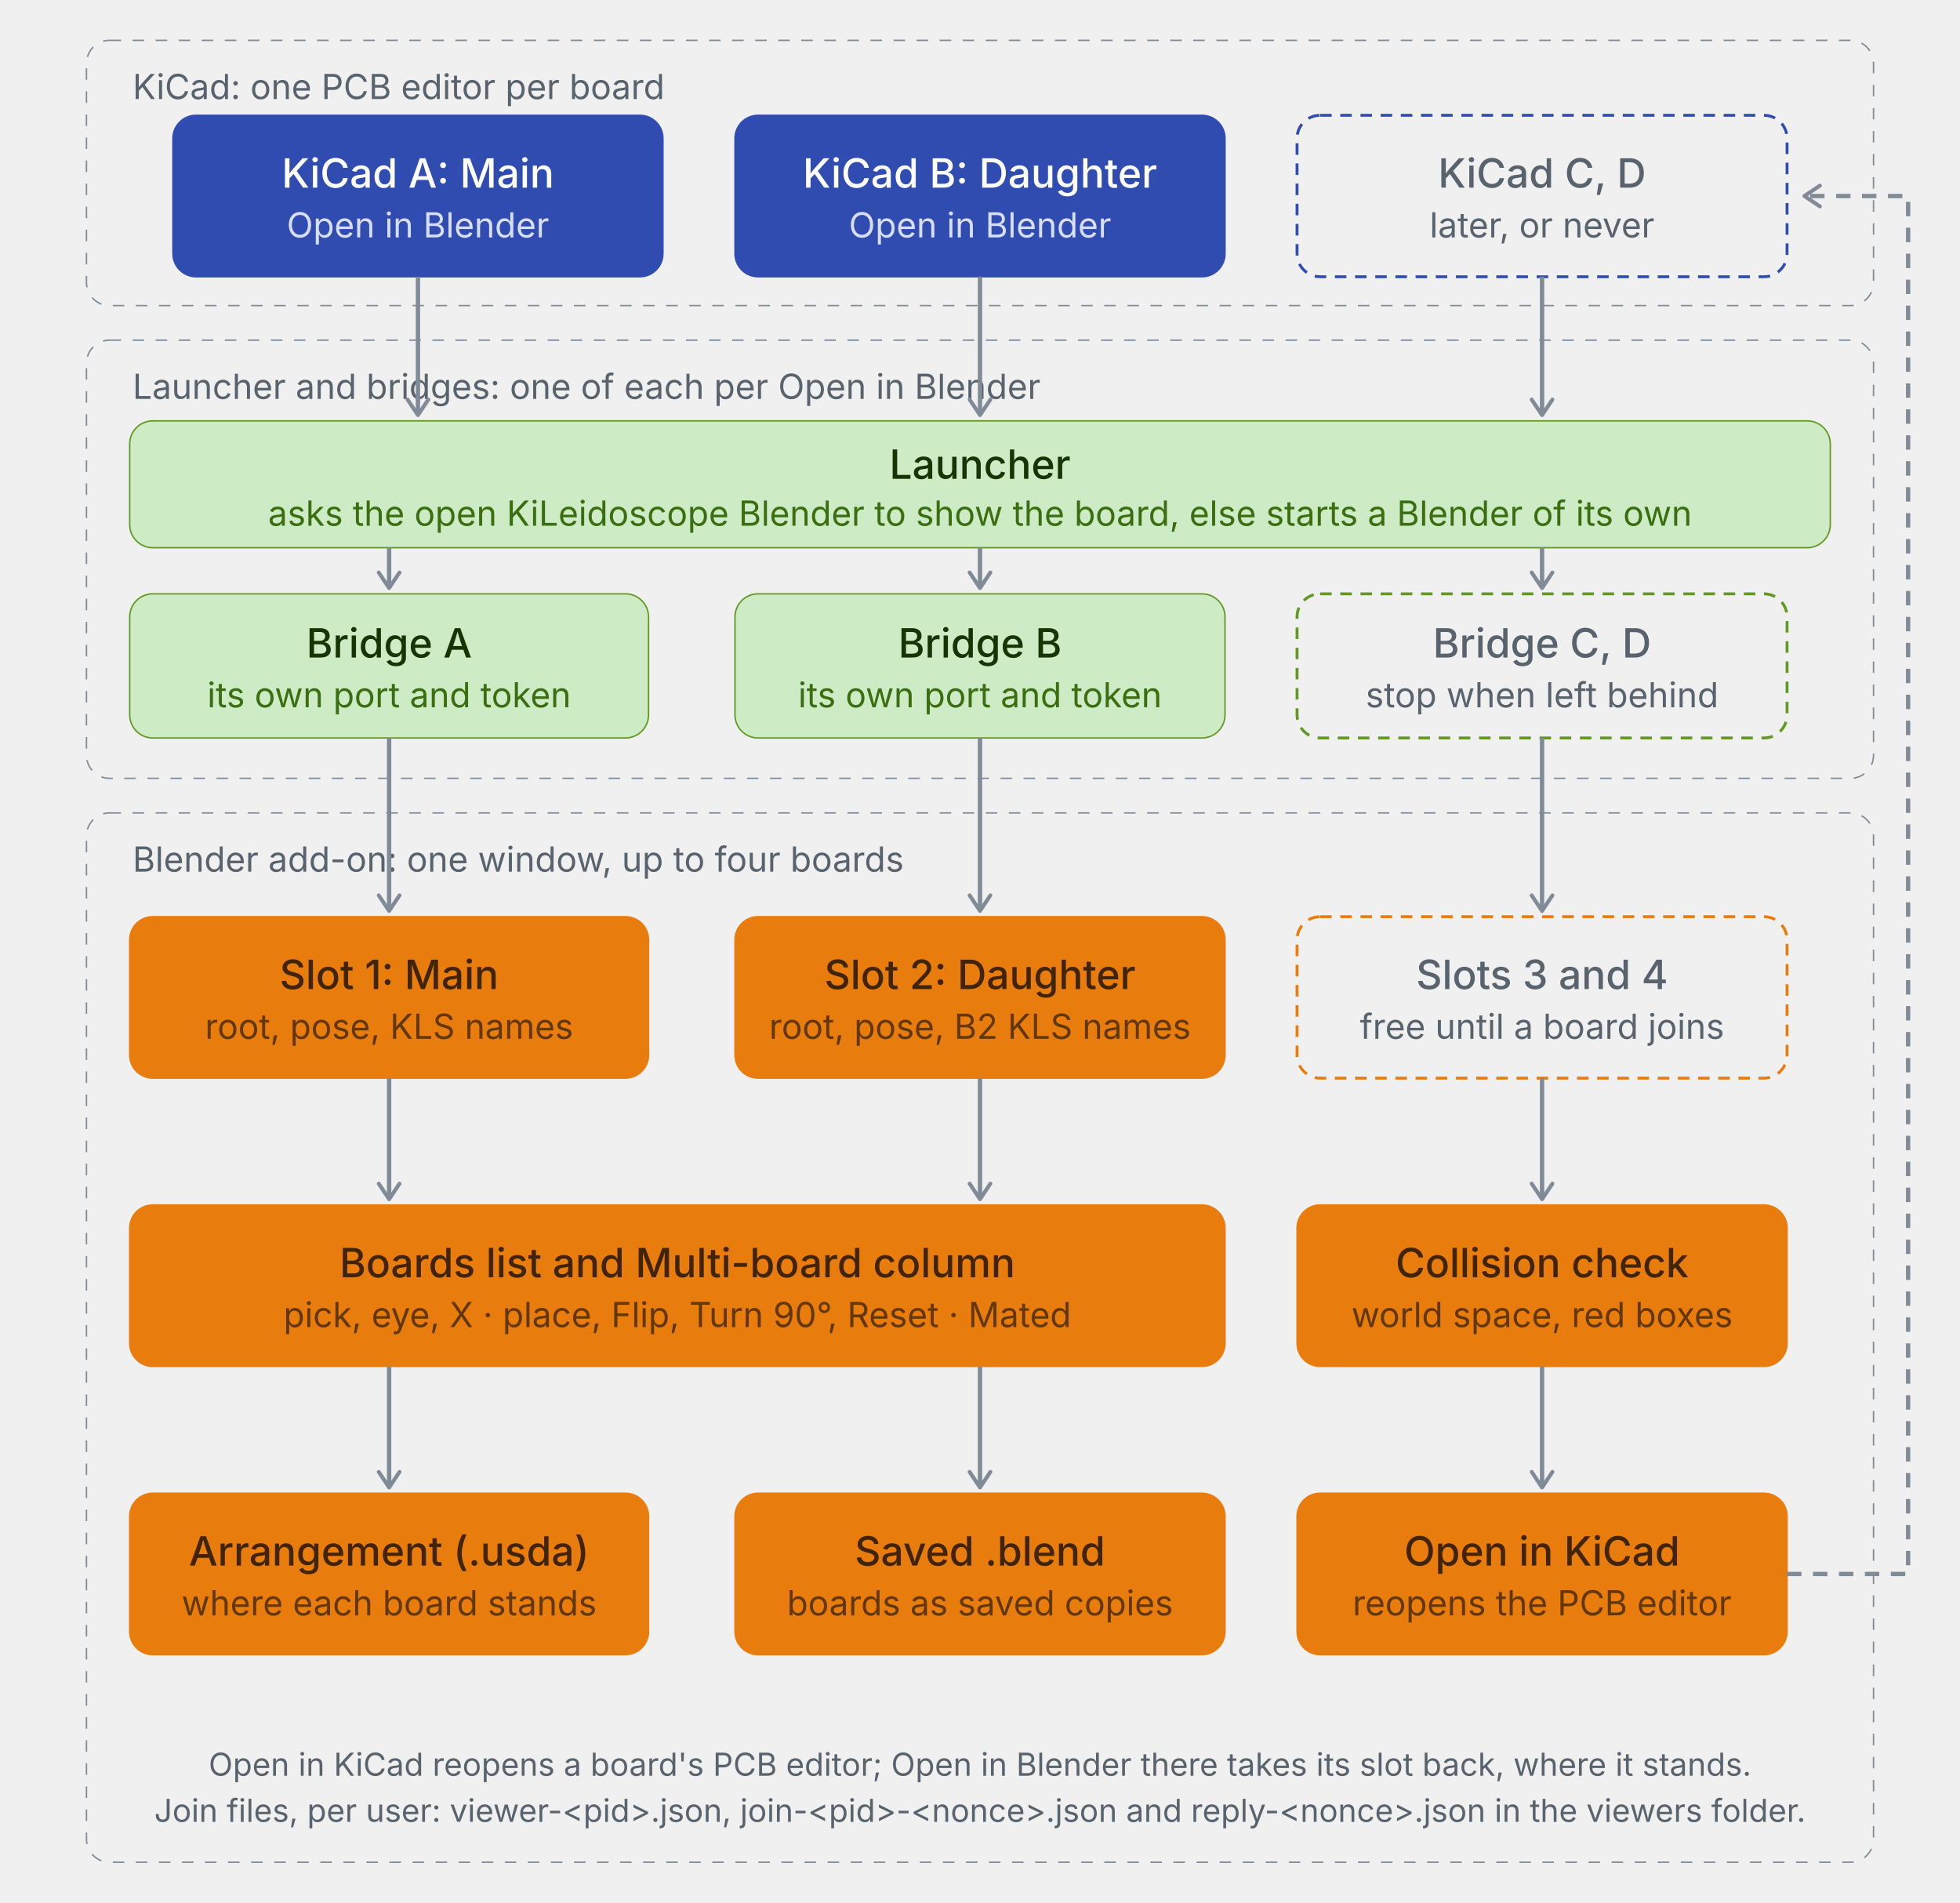
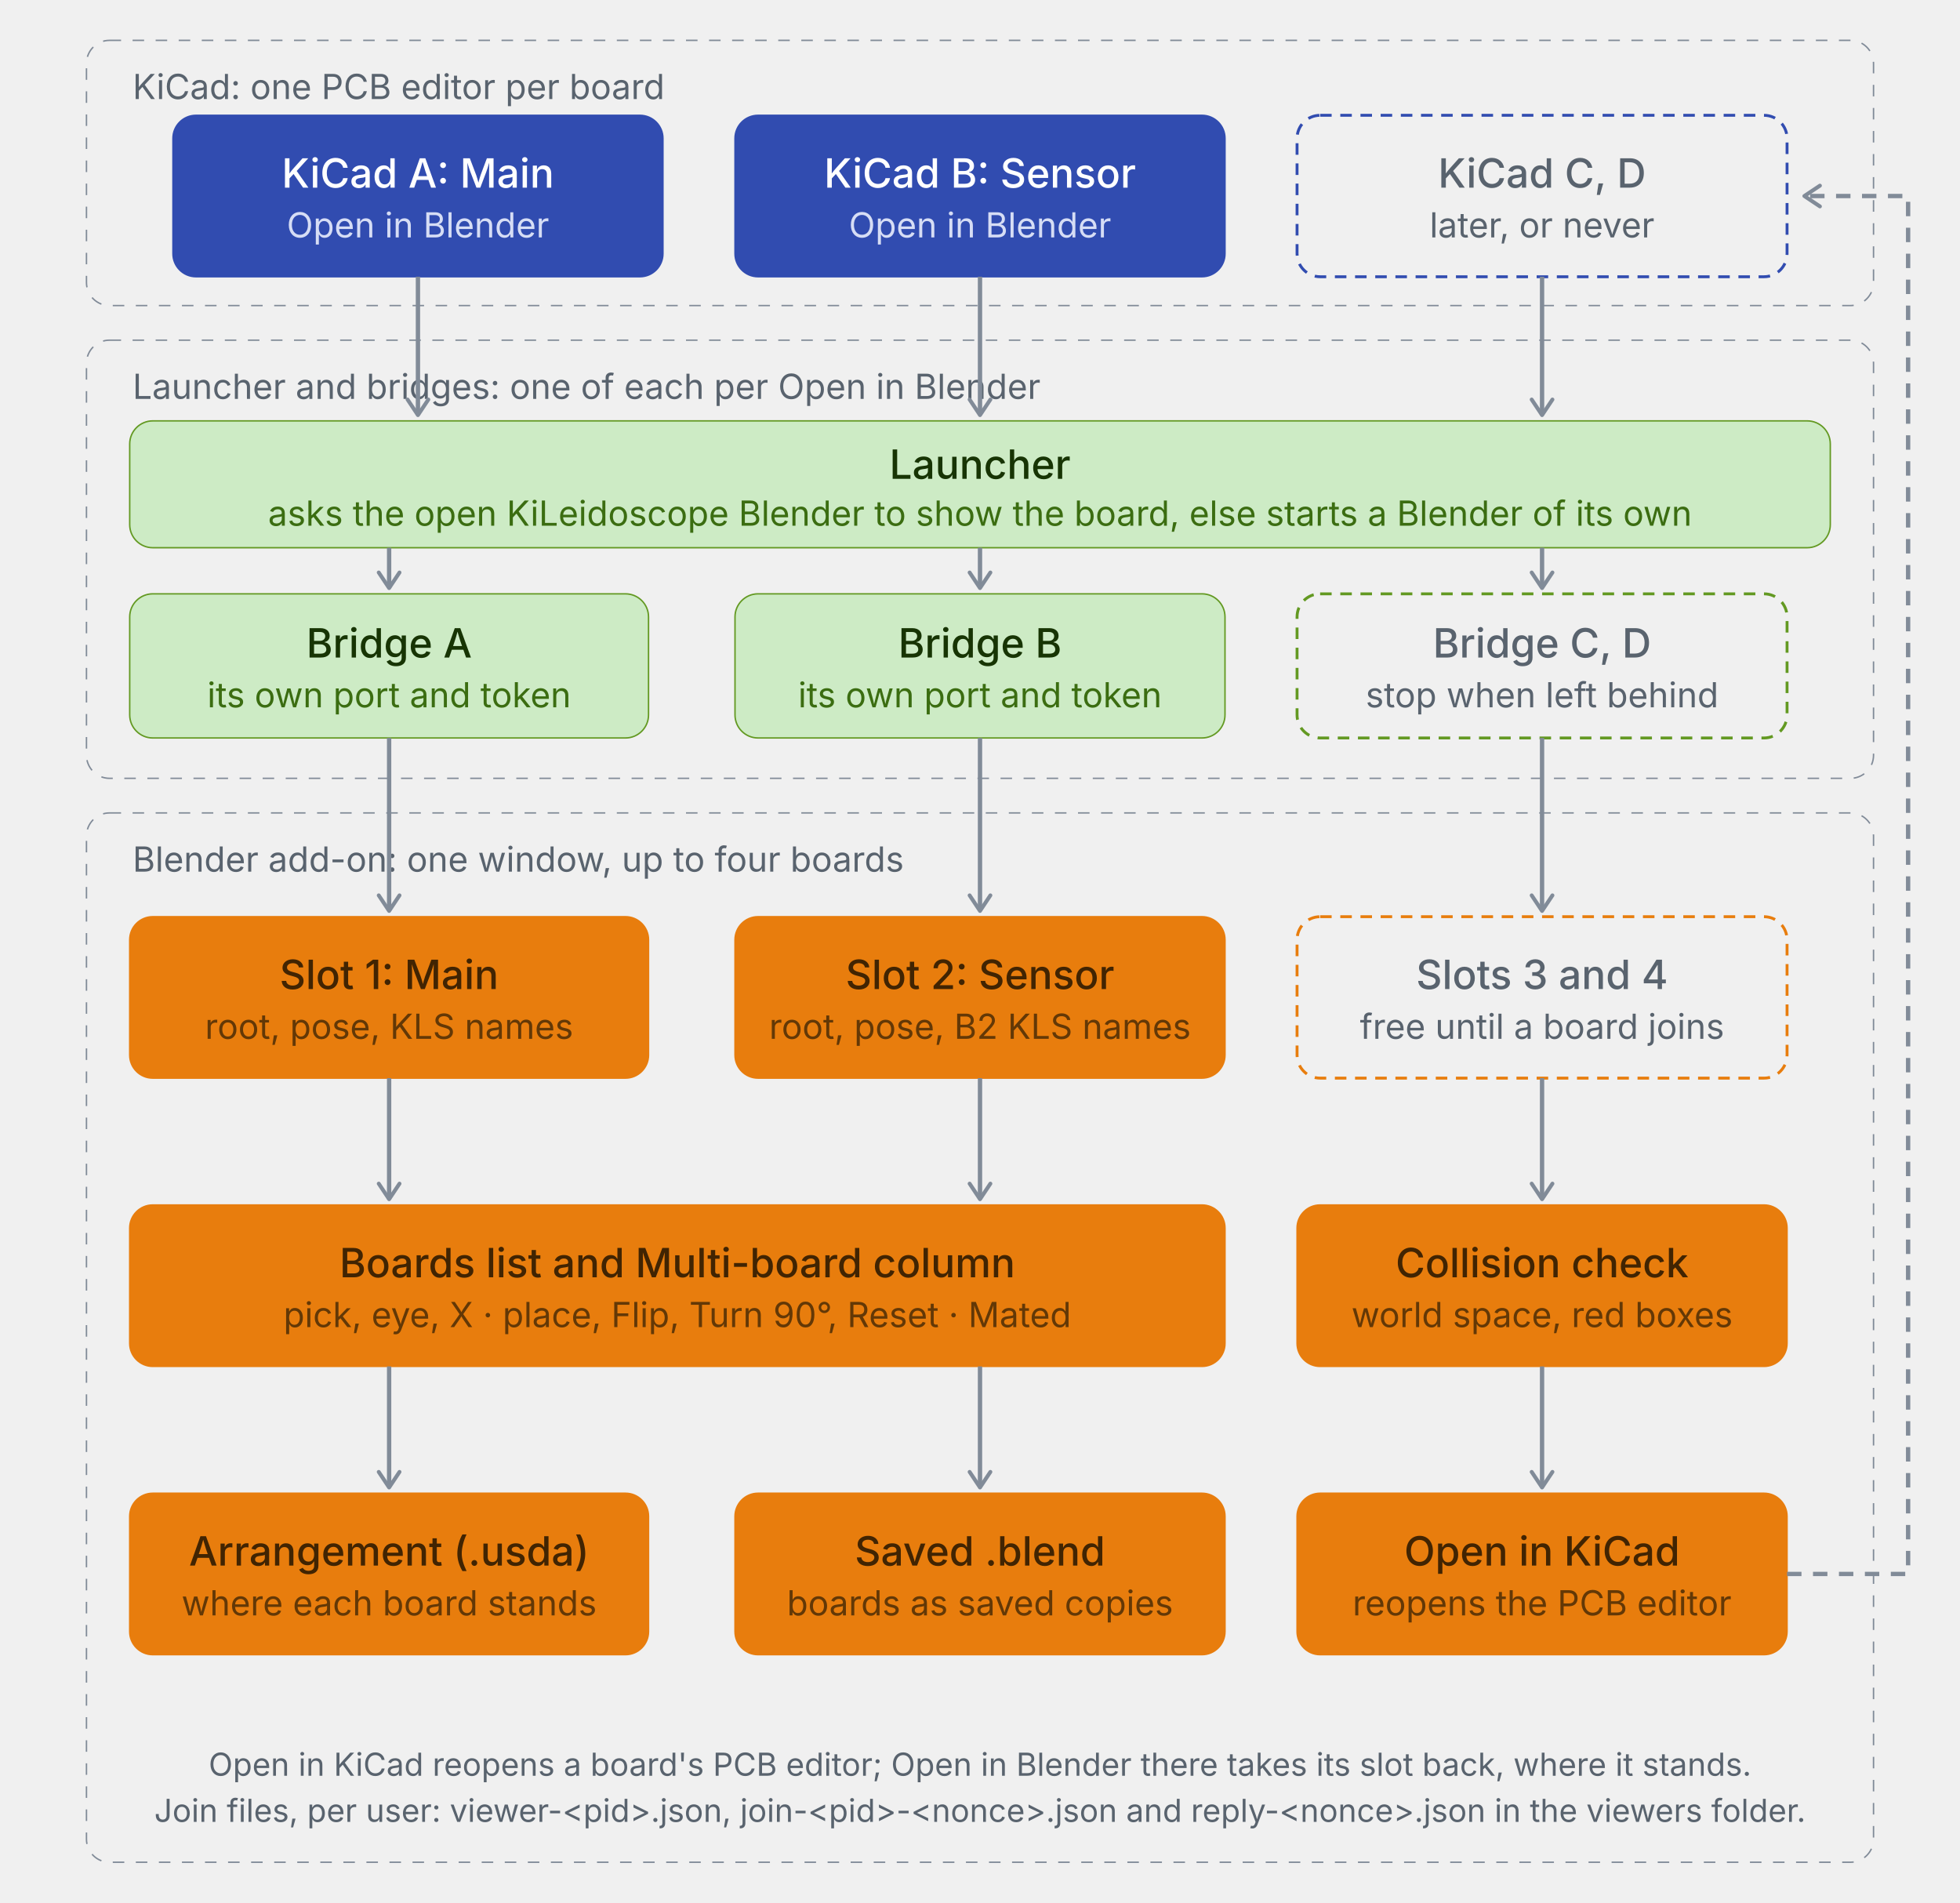
<svg xmlns="http://www.w3.org/2000/svg" width="680" height="660" viewBox="0 0 680 660" role="img">
  <defs>
    <marker id="arrow" viewBox="0 0 10 10" refX="8" refY="5" markerWidth="6" markerHeight="6" orient="auto-start-reverse">
      <path d="M2 1L8 5L2 9" fill="none" stroke="context-stroke" stroke-width="1.5" stroke-linecap="round" stroke-linejoin="round" />
    </marker>
    <style>
text { font-family: "Segoe UI", "Inter", "Helvetica Neue", Arial, sans-serif; dominant-baseline: central; }
.th { font-size: 14px; font-weight: 500; }
.ts { font-size: 12px; font-weight: 400; }
.tx { font-size: 11px; font-weight: 400; }
.lbl { fill: #59636E; }
.arr { stroke: #818B98; stroke-width: 1.5; fill: none; }
.back { stroke: #818B98; stroke-width: 1.5; fill: none; stroke-dasharray: 5 4; }
.group { stroke: #818B98; stroke-width: 0.5; stroke-dasharray: 4 4; fill: none; }
.later { stroke-width: 1; stroke-dasharray: 4 3; fill: none; }
</style>
  </defs>
  <rect x="30" y="14" width="620" height="92" rx="8" class="group" />
  <text class="ts lbl" x="46" y="30">KiCad: one PCB editor per board</text>
  <rect x="30" y="118" width="620" height="152" rx="8" class="group" />
  <text class="ts lbl" x="46" y="134">Launcher and bridges: one of each per Open in Blender</text>
  <rect x="30" y="282" width="620" height="364" rx="8" class="group" />
  <text class="ts lbl" x="46" y="298">Blender add-on: one window, up to four boards</text>
  <rect x="60" y="40" width="170" height="56" rx="8" fill="#314CB0" stroke="#314CB0" stroke-width="0.5" />
  <text class="th" x="145" y="60" text-anchor="middle" fill="#FFFFFF">KiCad A: Main</text>
  <text class="ts" x="145" y="78" text-anchor="middle" fill="#D6DDF5">Open in Blender</text>
  <rect x="255" y="40" width="170" height="56" rx="8" fill="#314CB0" stroke="#314CB0" stroke-width="0.5" />
-   <text class="th" x="340" y="60" text-anchor="middle" fill="#FFFFFF">KiCad B: Daughter</text>
+   <text class="th" x="340" y="60" text-anchor="middle" fill="#FFFFFF">KiCad B: Sensor</text>
  <text class="ts" x="340" y="78" text-anchor="middle" fill="#D6DDF5">Open in Blender</text>
  <rect x="450" y="40" width="170" height="56" rx="8" stroke="#314CB0" class="later" />
  <text class="th lbl" x="535" y="60" text-anchor="middle">KiCad C, D</text>
  <text class="ts lbl" x="535" y="78" text-anchor="middle">later, or never</text>
  <rect x="45" y="146" width="590" height="44" rx="8" fill="#CDEBC5" stroke="#639922" stroke-width="0.5" />
  <text class="th" x="340" y="161" text-anchor="middle" fill="#173404">Launcher</text>
  <text class="ts" x="340" y="178" text-anchor="middle" fill="#3B6D11">asks the open KiLeidoscope Blender to show the board, else starts a Blender of its own</text>
  <rect x="45" y="206" width="180" height="50" rx="8" fill="#CDEBC5" stroke="#639922" stroke-width="0.5" />
  <text class="th" x="135" y="223" text-anchor="middle" fill="#173404">Bridge A</text>
  <text class="ts" x="135" y="241" text-anchor="middle" fill="#3B6D11">its own port and token</text>
  <rect x="255" y="206" width="170" height="50" rx="8" fill="#CDEBC5" stroke="#639922" stroke-width="0.5" />
  <text class="th" x="340" y="223" text-anchor="middle" fill="#173404">Bridge B</text>
  <text class="ts" x="340" y="241" text-anchor="middle" fill="#3B6D11">its own port and token</text>
  <rect x="450" y="206" width="170" height="50" rx="8" stroke="#639922" class="later" />
  <text class="th lbl" x="535" y="223" text-anchor="middle">Bridge C, D</text>
  <text class="ts lbl" x="535" y="241" text-anchor="middle">stop when left behind</text>
  <rect x="45" y="318" width="180" height="56" rx="8" fill="#E87D0D" stroke="#E87D0D" stroke-width="0.5" />
  <text class="th" x="135" y="338" text-anchor="middle" fill="#412402">Slot 1: Main</text>
  <text class="ts" x="135" y="356" text-anchor="middle" fill="#633806">root, pose, KLS names</text>
  <rect x="255" y="318" width="170" height="56" rx="8" fill="#E87D0D" stroke="#E87D0D" stroke-width="0.5" />
-   <text class="th" x="340" y="338" text-anchor="middle" fill="#412402">Slot 2: Daughter</text>
+   <text class="th" x="340" y="338" text-anchor="middle" fill="#412402">Slot 2: Sensor</text>
  <text class="ts" x="340" y="356" text-anchor="middle" fill="#633806">root, pose, B2 KLS names</text>
  <rect x="450" y="318" width="170" height="56" rx="8" stroke="#E87D0D" class="later" />
  <text class="th lbl" x="535" y="338" text-anchor="middle">Slots 3 and 4</text>
  <text class="ts lbl" x="535" y="356" text-anchor="middle">free until a board joins</text>
  <rect x="45" y="418" width="380" height="56" rx="8" fill="#E87D0D" stroke="#E87D0D" stroke-width="0.5" />
  <text class="th" x="235" y="438" text-anchor="middle" fill="#412402">Boards list and Multi-board column</text>
  <text class="ts" x="235" y="456" text-anchor="middle" fill="#633806">pick, eye, X · place, Flip, Turn 90°, Reset · Mated</text>
  <rect x="450" y="418" width="170" height="56" rx="8" fill="#E87D0D" stroke="#E87D0D" stroke-width="0.5" />
  <text class="th" x="535" y="438" text-anchor="middle" fill="#412402">Collision check</text>
  <text class="ts" x="535" y="456" text-anchor="middle" fill="#633806">world space, red boxes</text>
  <rect x="45" y="518" width="180" height="56" rx="8" fill="#E87D0D" stroke="#E87D0D" stroke-width="0.5" />
  <text class="th" x="135" y="538" text-anchor="middle" fill="#412402">Arrangement (.usda)</text>
  <text class="ts" x="135" y="556" text-anchor="middle" fill="#633806">where each board stands</text>
  <rect x="255" y="518" width="170" height="56" rx="8" fill="#E87D0D" stroke="#E87D0D" stroke-width="0.5" />
  <text class="th" x="340" y="538" text-anchor="middle" fill="#412402">Saved .blend</text>
  <text class="ts" x="340" y="556" text-anchor="middle" fill="#633806">boards as saved copies</text>
  <rect x="450" y="518" width="170" height="56" rx="8" fill="#E87D0D" stroke="#E87D0D" stroke-width="0.5" />
  <text class="th" x="535" y="538" text-anchor="middle" fill="#412402">Open in KiCad</text>
  <text class="ts" x="535" y="556" text-anchor="middle" fill="#633806">reopens the PCB editor</text>
  <text class="tx lbl" x="340" y="612" text-anchor="middle">Open in KiCad reopens a board's PCB editor; Open in Blender there takes its slot back, where it stands.</text>
  <text class="tx lbl" x="340" y="628" text-anchor="middle">Join files, per user: viewer-&lt;pid&gt;.json, join-&lt;pid&gt;-&lt;nonce&gt;.json and reply-&lt;nonce&gt;.json in the viewers folder.</text>
  <line x1="145" y1="96" x2="145" y2="144" class="arr" marker-end="url(#arrow)" />
  <line x1="340" y1="96" x2="340" y2="144" class="arr" marker-end="url(#arrow)" />
  <line x1="535" y1="96" x2="535" y2="144" class="arr" marker-end="url(#arrow)" />
  <line x1="135" y1="190" x2="135" y2="204" class="arr" marker-end="url(#arrow)" />
  <line x1="340" y1="190" x2="340" y2="204" class="arr" marker-end="url(#arrow)" />
  <line x1="535" y1="190" x2="535" y2="204" class="arr" marker-end="url(#arrow)" />
  <line x1="135" y1="256" x2="135" y2="316" class="arr" marker-end="url(#arrow)" />
  <line x1="340" y1="256" x2="340" y2="316" class="arr" marker-end="url(#arrow)" />
  <line x1="535" y1="256" x2="535" y2="316" class="arr" marker-end="url(#arrow)" />
  <line x1="135" y1="374" x2="135" y2="416" class="arr" marker-end="url(#arrow)" />
  <line x1="340" y1="374" x2="340" y2="416" class="arr" marker-end="url(#arrow)" />
  <line x1="535" y1="374" x2="535" y2="416" class="arr" marker-end="url(#arrow)" />
  <line x1="135" y1="474" x2="135" y2="516" class="arr" marker-end="url(#arrow)" />
  <line x1="340" y1="474" x2="340" y2="516" class="arr" marker-end="url(#arrow)" />
  <line x1="535" y1="474" x2="535" y2="516" class="arr" marker-end="url(#arrow)" />
  <path d="M620 546 H662 V68 H626" class="back" marker-end="url(#arrow)" />
</svg>
